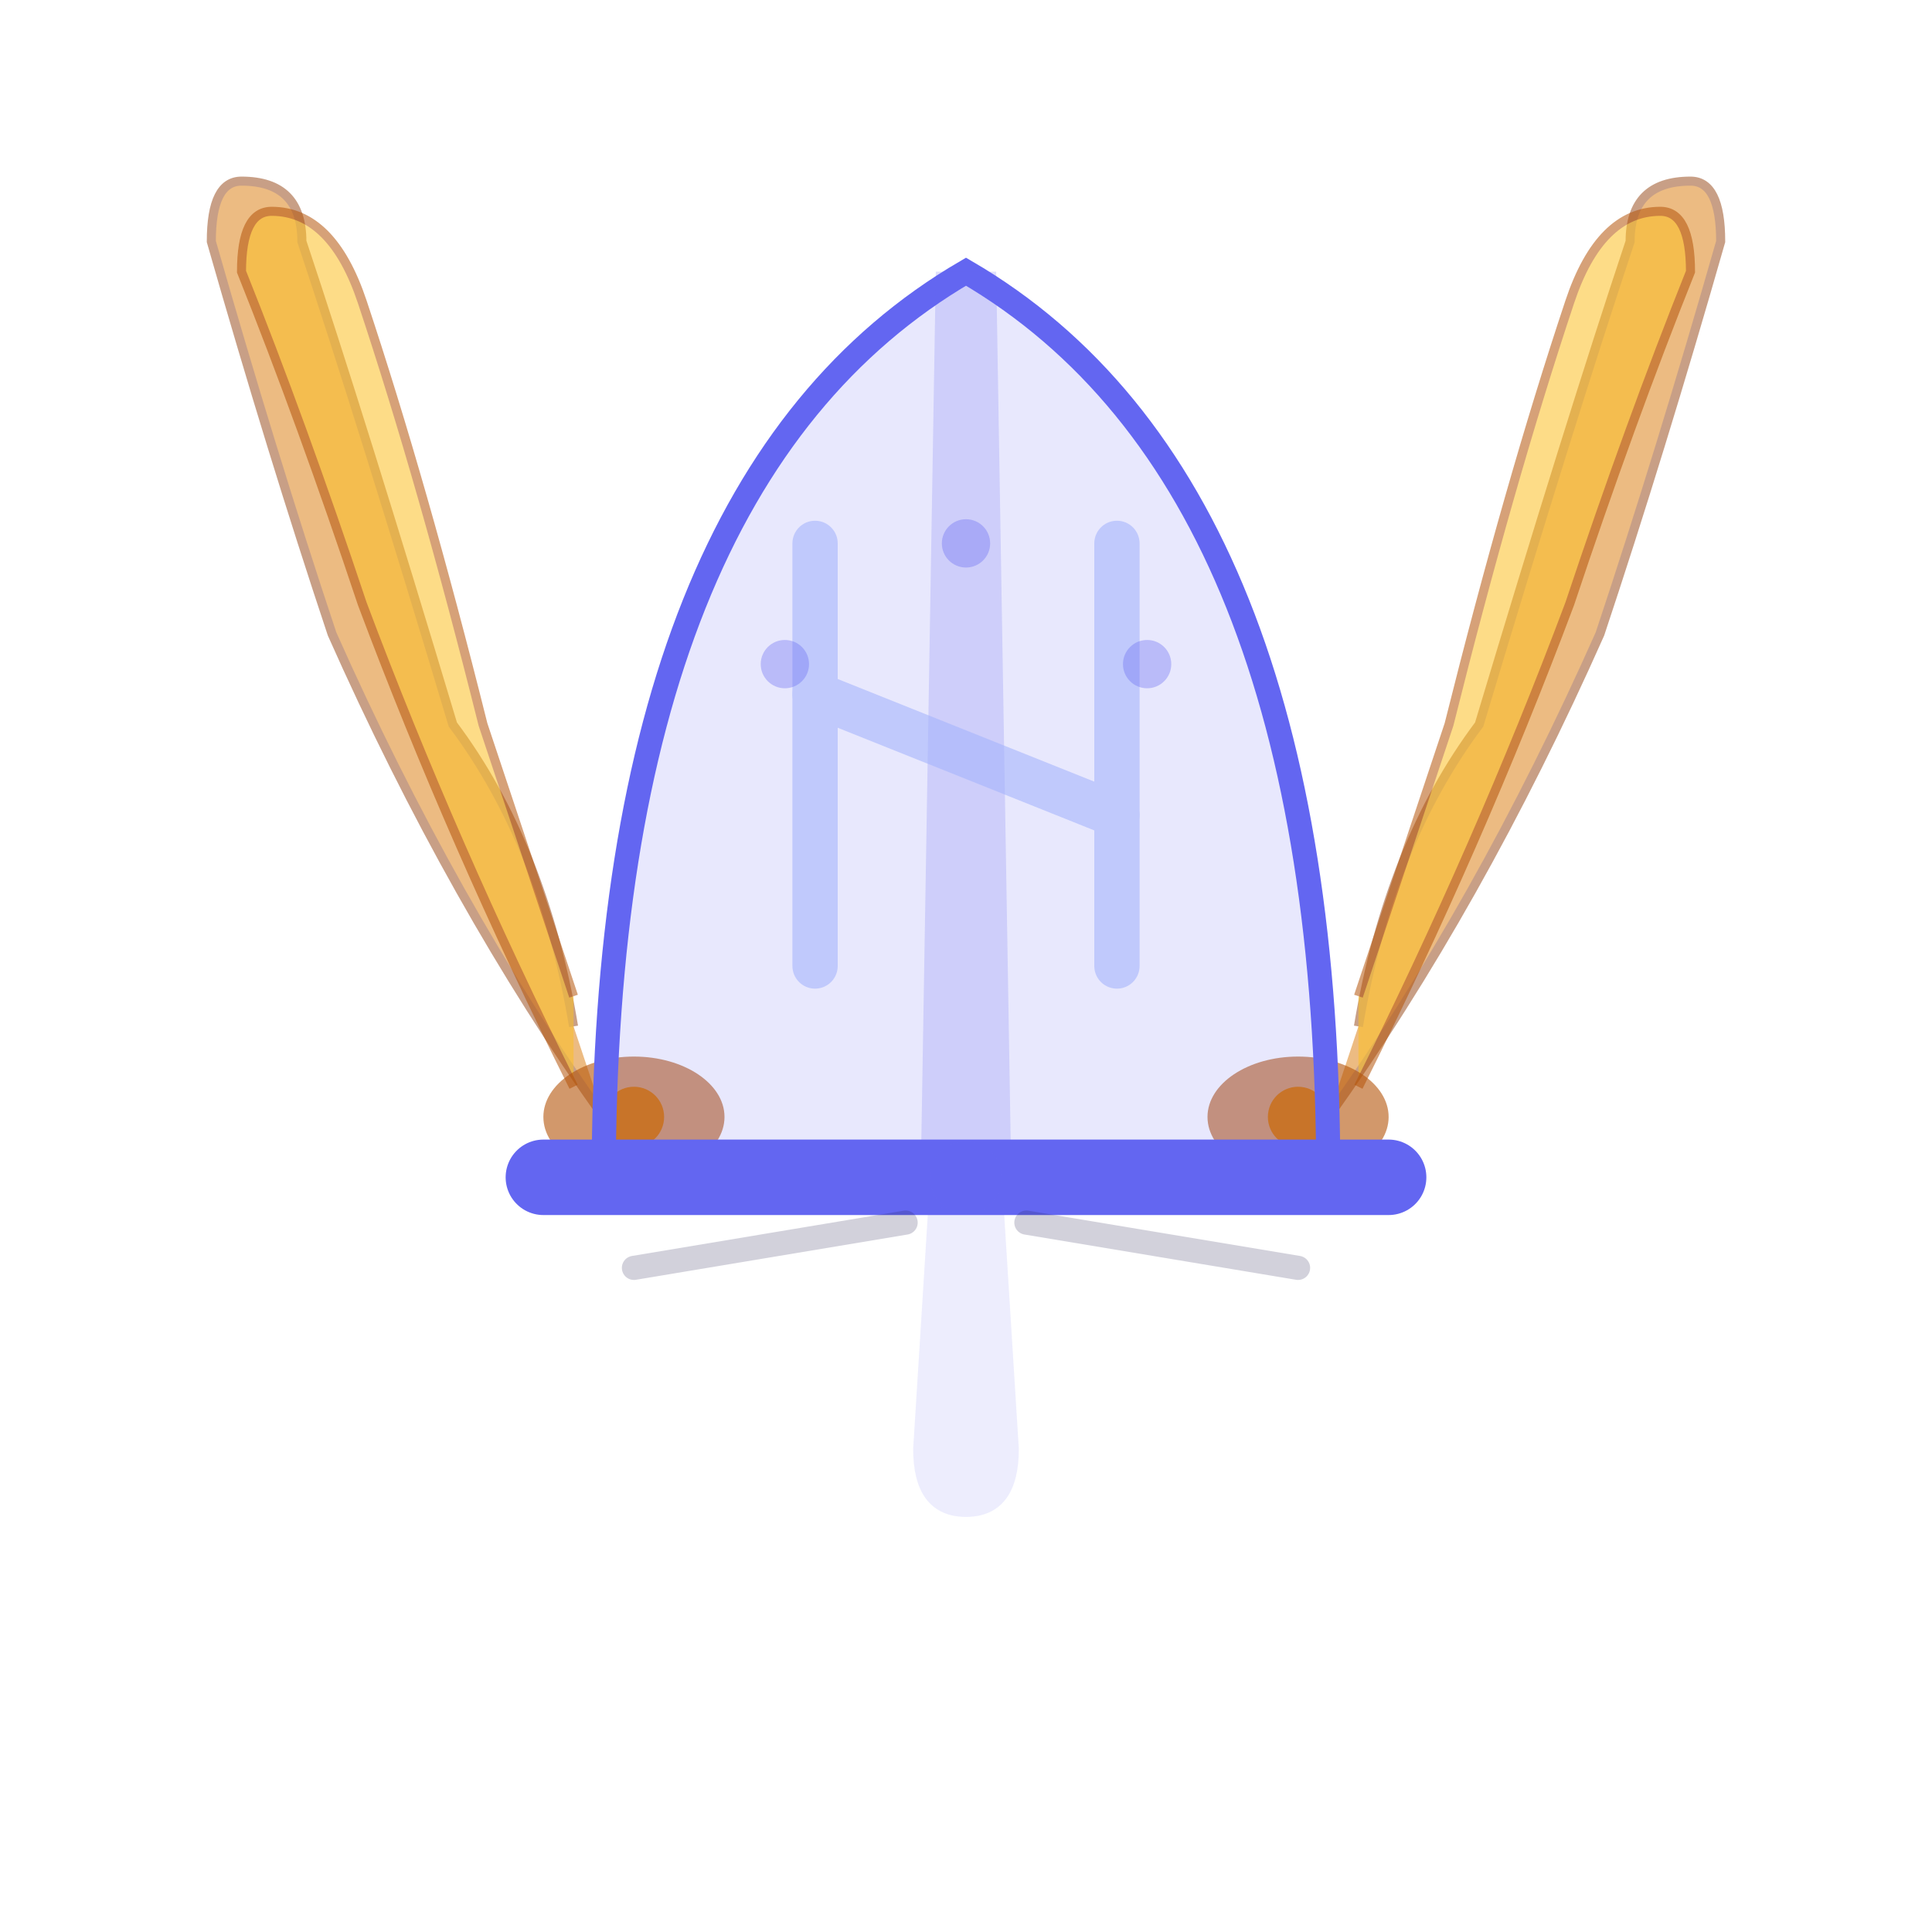
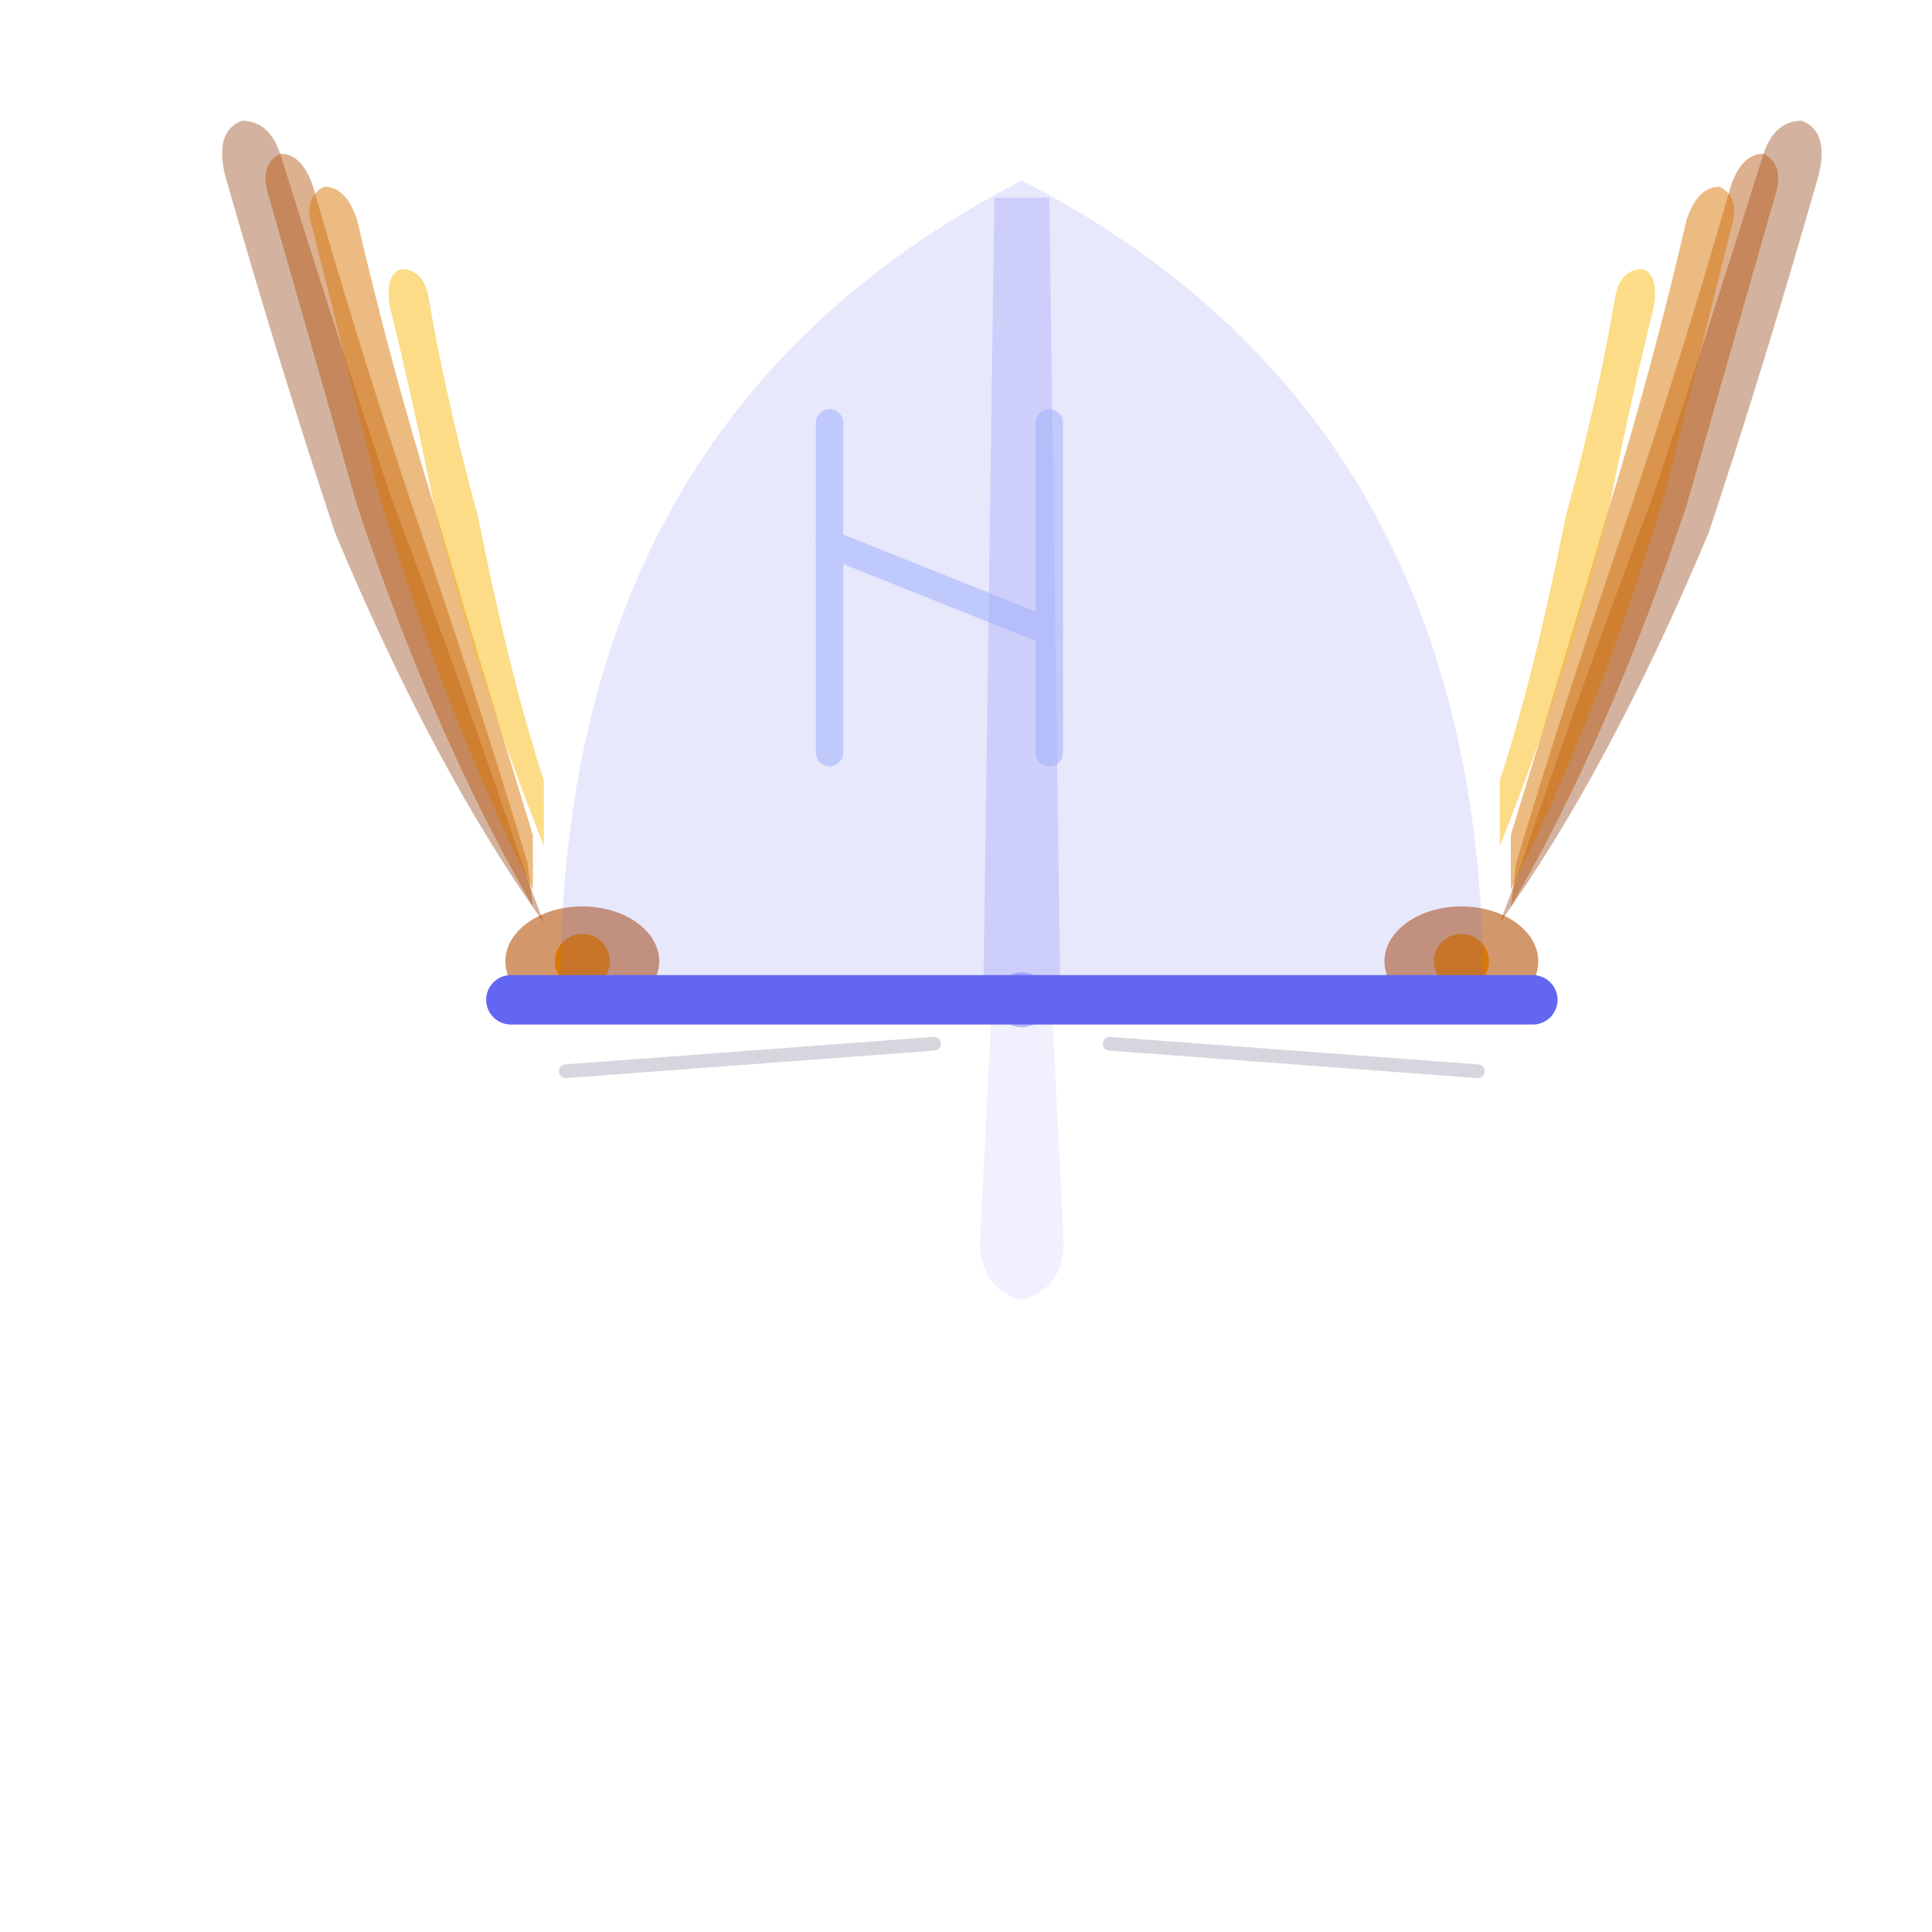
<svg xmlns="http://www.w3.org/2000/svg" viewBox="0 0 64 64">
-   <g transform="translate(2, 6)">
-     <path d="M18 31 Q13 24 9 15 Q7 9 5 2 Q5 0 6 0 Q8 0 8 2 Q10 8 13 18 Q16 22 17 28" fill="#d97706" opacity="0.5" stroke="#92400e" stroke-width="0.3" />
-     <path d="M17 30 Q13 22 10 14 Q8 8 6 3 Q6 1 7 1 Q9 1 10 4 Q12 10 14 18 Q16 24 17 27" fill="#fbbf24" opacity="0.55" stroke="#b45309" stroke-width="0.3" />
-     <ellipse cx="19" cy="31" rx="3" ry="2" fill="#b45309" opacity="0.6" />
-     <circle cx="19" cy="31" r="1" fill="#d97706" />
-     <path d="M42 31 Q47 24 51 15 Q53 9 55 2 Q55 0 54 0 Q52 0 52 2 Q50 8 47 18 Q44 22 43 28" fill="#d97706" opacity="0.5" stroke="#92400e" stroke-width="0.3" />
-     <path d="M43 30 Q47 22 50 14 Q52 8 54 3 Q54 1 53 1 Q51 1 50 4 Q48 10 46 18 Q44 24 43 27" fill="#fbbf24" opacity="0.55" stroke="#b45309" stroke-width="0.3" />
-     <ellipse cx="41" cy="31" rx="3" ry="2" fill="#b45309" opacity="0.6" />
-     <circle cx="41" cy="31" r="1" fill="#d97706" />
-     <path d="M18 33 Q18 10 30 3 Q42 10 42 33" fill="#6366f1" opacity="0.15" />
-     <path d="M18 33 Q18 10 30 3 Q42 10 42 33" fill="none" stroke="#6366f1" stroke-width="0.8" />
-     <path d="M29 3 L31 3 L31.5 33 L28.5 33 Z" fill="#6366f1" opacity="0.2" />
-     <g transform="translate(25, 12)" opacity="0.6">
-       <line x1="0" y1="0" x2="0" y2="14" stroke="#a5b4fc" stroke-width="1.5" stroke-linecap="round" />
-       <line x1="10" y1="0" x2="10" y2="14" stroke="#a5b4fc" stroke-width="1.5" stroke-linecap="round" />
-       <line x1="0" y1="5" x2="10" y2="9" stroke="#a5b4fc" stroke-width="1.5" stroke-linecap="round" />
+   <g transform="translate(2, 4) scale(0.182)">
+     <ellipse cx="95" cy="153" rx="14" ry="10" fill="#b45309" opacity="0.6" />
+     <circle cx="95" cy="153" r="5" fill="#d97706" />
+     <path d="M88 146 Q68 118 50 75 Q40 45 30 10 Q28 2 33 0 Q38 0 40 6 Q50 38 60 68 Q74 105 85 138" fill="#92400e" opacity="0.4" />
+     <path d="M86 143 Q68 112 54 70 Q46 42 38 14 Q36 8 40 6 Q44 6 46 12 Q54 40 64 70 Q76 105 85 135" fill="#b45309" opacity="0.45" />
+     <path d="M86 140 Q70 108 58 68 Q52 44 46 20 Q44 14 48 12 Q52 12 54 18 Q60 44 68 70 Q78 104 86 130" fill="#d97706" opacity="0.5" />
+     <path d="M88 132 Q76 102 68 70 Q64 50 60 34 Q59 28 62 27 Q66 27 67 32 Q70 50 76 72 Q82 102 88 120" fill="#fbbf24" opacity="0.55" />
+     <ellipse cx="255" cy="153" rx="14" ry="10" fill="#b45309" opacity="0.6" />
+     <circle cx="255" cy="153" r="5" fill="#d97706" />
+     <path d="M262 146 Q282 118 300 75 Q310 45 320 10 Q322 2 317 0 Q312 0 310 6 Q300 38 290 68 Q276 105 265 138" fill="#92400e" opacity="0.4" />
+     <path d="M264 143 Q282 112 296 70 Q304 42 312 14 Q314 8 310 6 Q306 6 304 12 Q296 40 286 70 Q274 105 265 135" fill="#b45309" opacity="0.45" />
+     <path d="M264 140 Q280 108 292 68 Q298 44 304 20 Q306 14 302 12 Q298 12 296 18 Q290 44 282 70 Q272 104 264 130" fill="#d97706" opacity="0.5" />
+     <path d="M262 132 Q274 102 282 70 Q286 50 290 34 Q291 28 288 27 Q284 27 283 32 Q280 50 274 72 Q268 102 262 120" fill="#fbbf24" opacity="0.55" />
+     <path d="M92 158 Q92 55 175 12 Q258 55 258 158" fill="#6366f1" opacity="0.15" stroke="#6366f1" stroke-width="2" />
+     <path d="M170 14 L180 14 L182 158 L168 158 Z" fill="#6366f1" opacity="0.2" />
+     <g transform="translate(140, 55)" opacity="0.6">
+       <line x1="0" y1="0" x2="0" y2="60" stroke="#a5b4fc" stroke-width="5" stroke-linecap="round" />
+       <line x1="40" y1="0" x2="40" y2="60" stroke="#a5b4fc" stroke-width="5" stroke-linecap="round" />
+       <line x1="0" y1="22" x2="40" y2="38" stroke="#a5b4fc" stroke-width="5" stroke-linecap="round" />
    </g>
-     <path d="M16 33 L44 33" stroke="#6366f1" stroke-width="2.5" stroke-linecap="round" />
-     <circle cx="30" cy="33" r="1.2" fill="#6366f1" opacity="0.5" />
-     <circle cx="24" cy="16" r="0.8" fill="#6366f1" opacity="0.35" />
-     <circle cx="30" cy="12" r="0.8" fill="#6366f1" opacity="0.35" />
-     <circle cx="36" cy="16" r="0.8" fill="#6366f1" opacity="0.35" />
-     <line x1="19" y1="36" x2="28" y2="34.5" stroke="#1e1b4b" stroke-width="0.8" opacity="0.2" stroke-linecap="round" />
-     <line x1="41" y1="36" x2="32" y2="34.5" stroke="#1e1b4b" stroke-width="0.8" opacity="0.2" stroke-linecap="round" />
-     <path d="M29 34 L28.5 42 Q28.5 44 30 44 Q31.5 44 31.5 42 L31 34" fill="#6366f1" opacity="0.12" stroke="#6366f1" stroke-width="0.5" />
+     <path d="M82 160 L268 160" stroke="#6366f1" stroke-width="9" stroke-linecap="round" />
+     <circle cx="175" cy="160" r="5" fill="#6366f1" opacity="0.4" />
+     <line x1="92" y1="173" x2="159" y2="168" stroke="#1e1b4b" stroke-width="2.5" opacity="0.18" stroke-linecap="round" />
+     <line x1="258" y1="173" x2="191" y2="168" stroke="#1e1b4b" stroke-width="2.5" opacity="0.18" stroke-linecap="round" />
+     <path d="M170 164 L168 204 Q168 212 175 214 Q182 212 182 204 L180 164" fill="#6366f1" opacity="0.1" stroke="#6366f1" stroke-width="1.2" />
  </g>
</svg>
